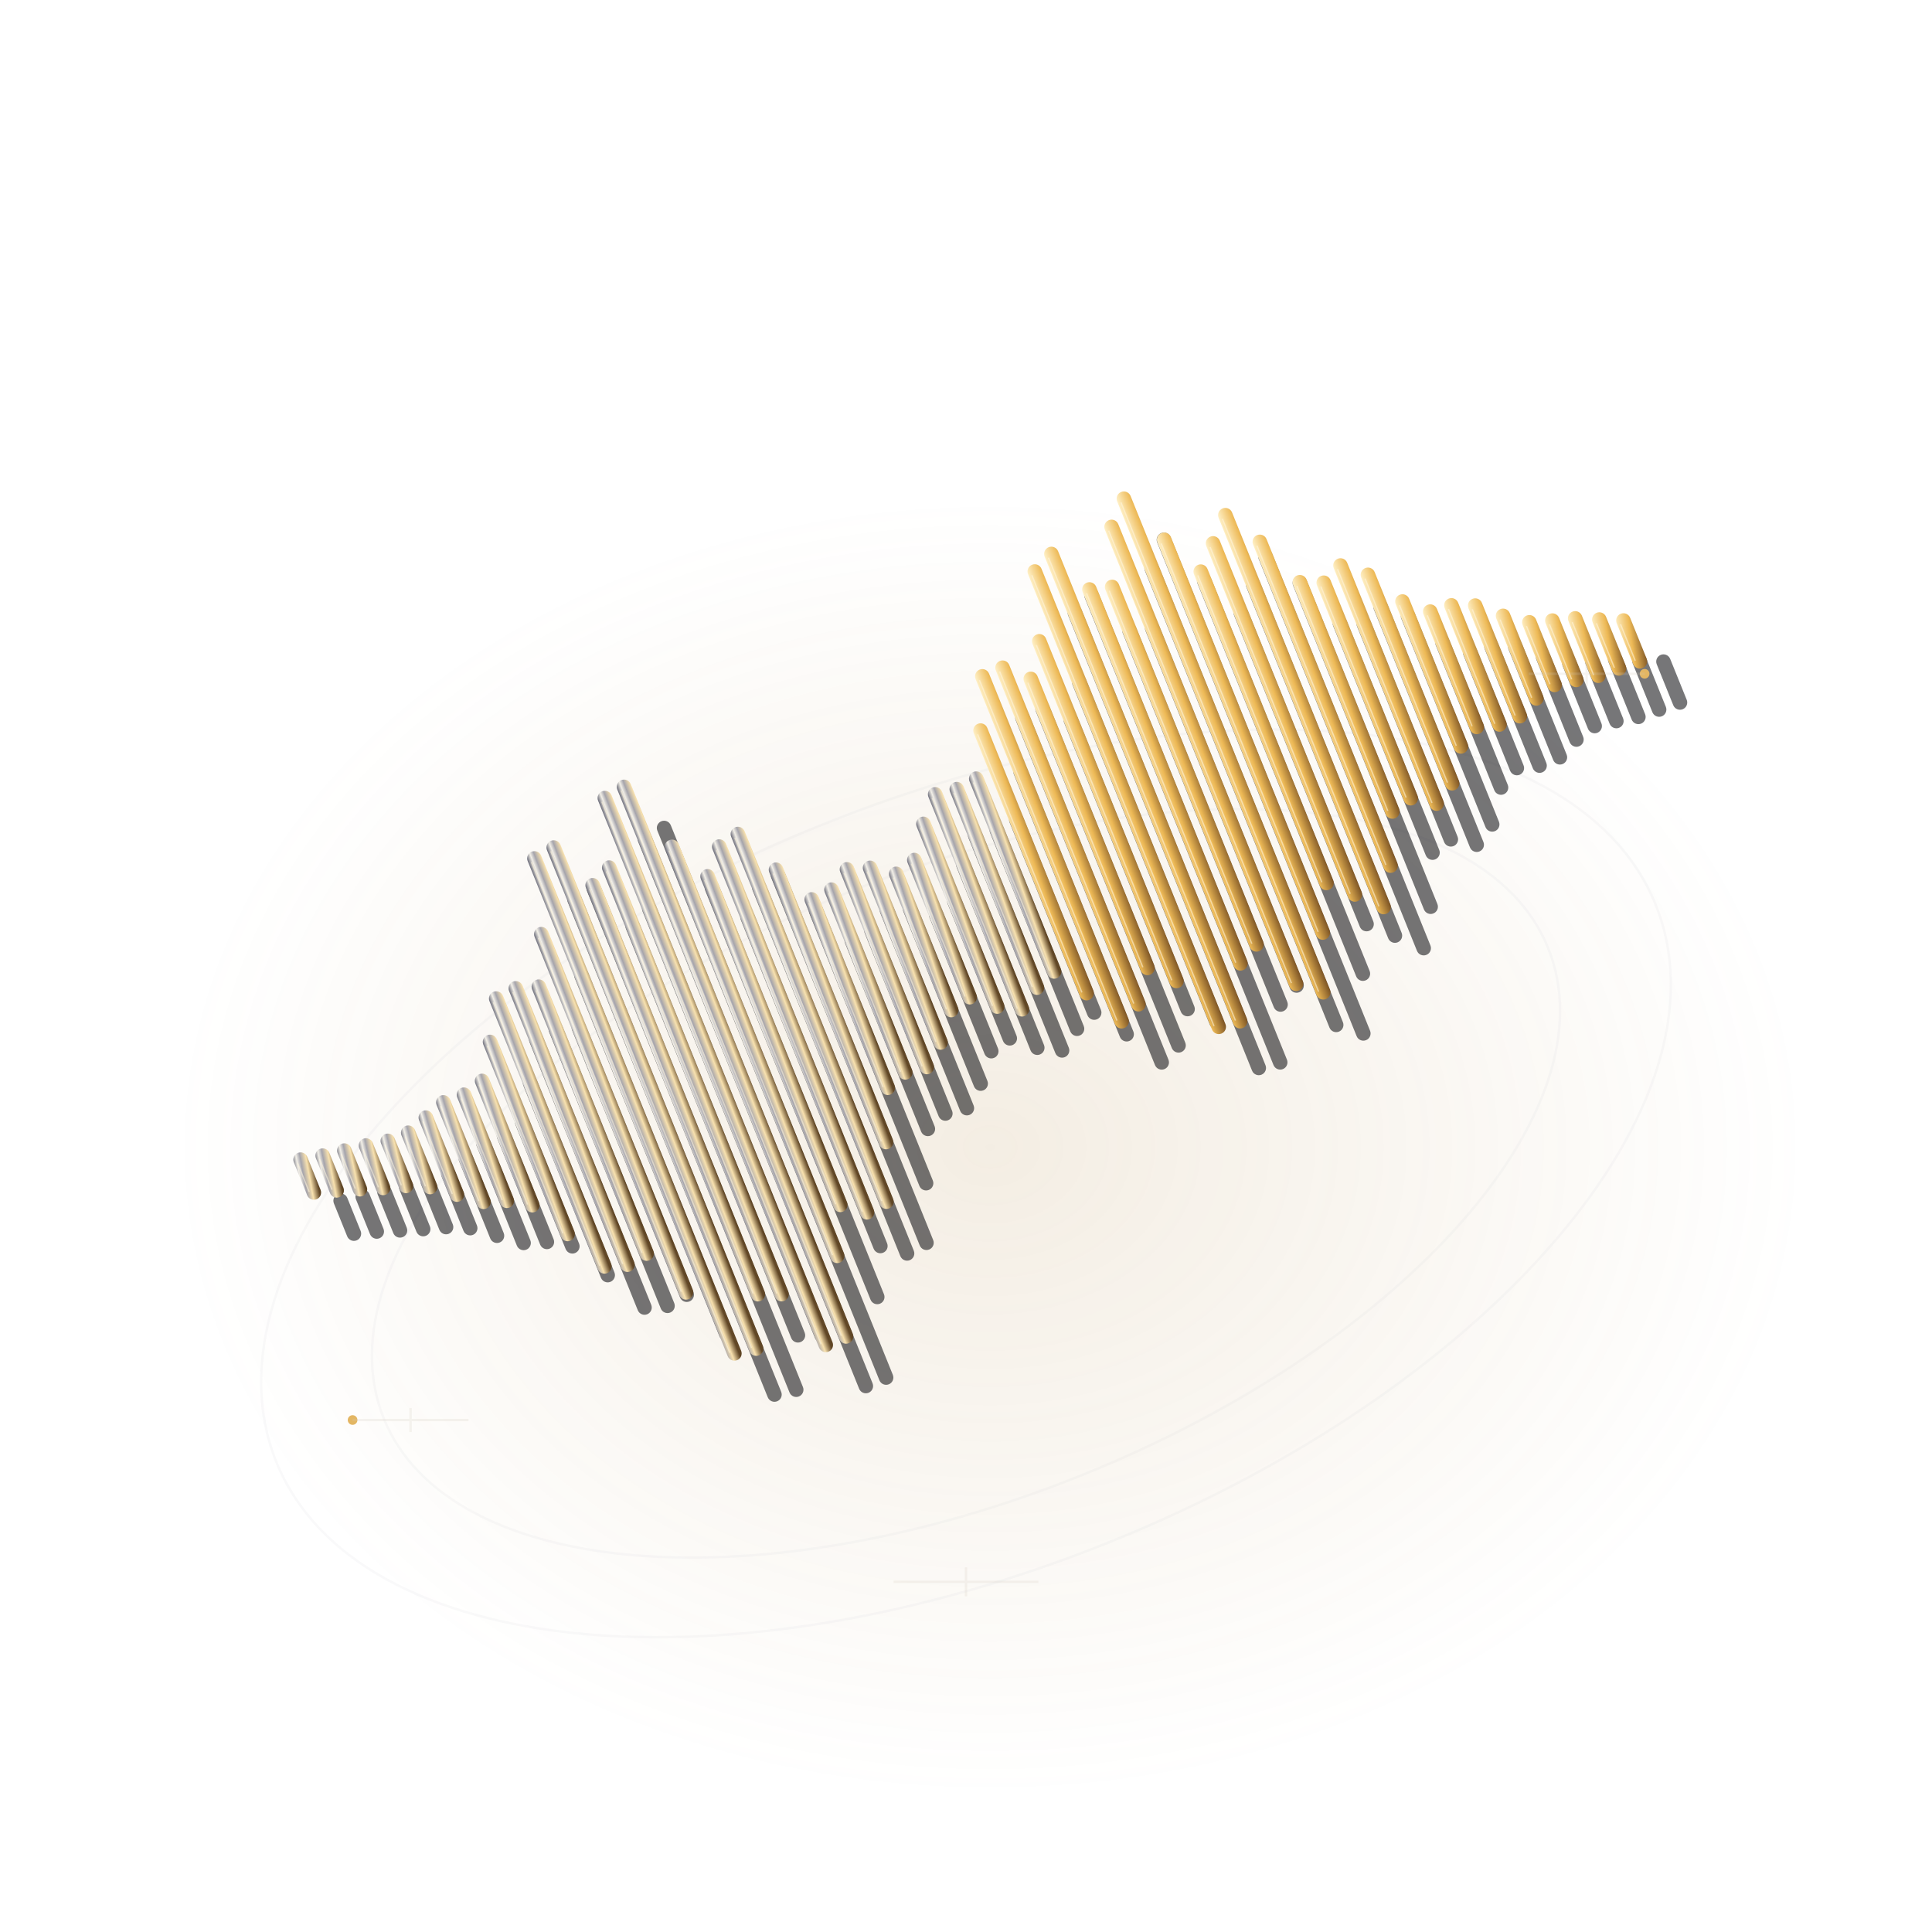
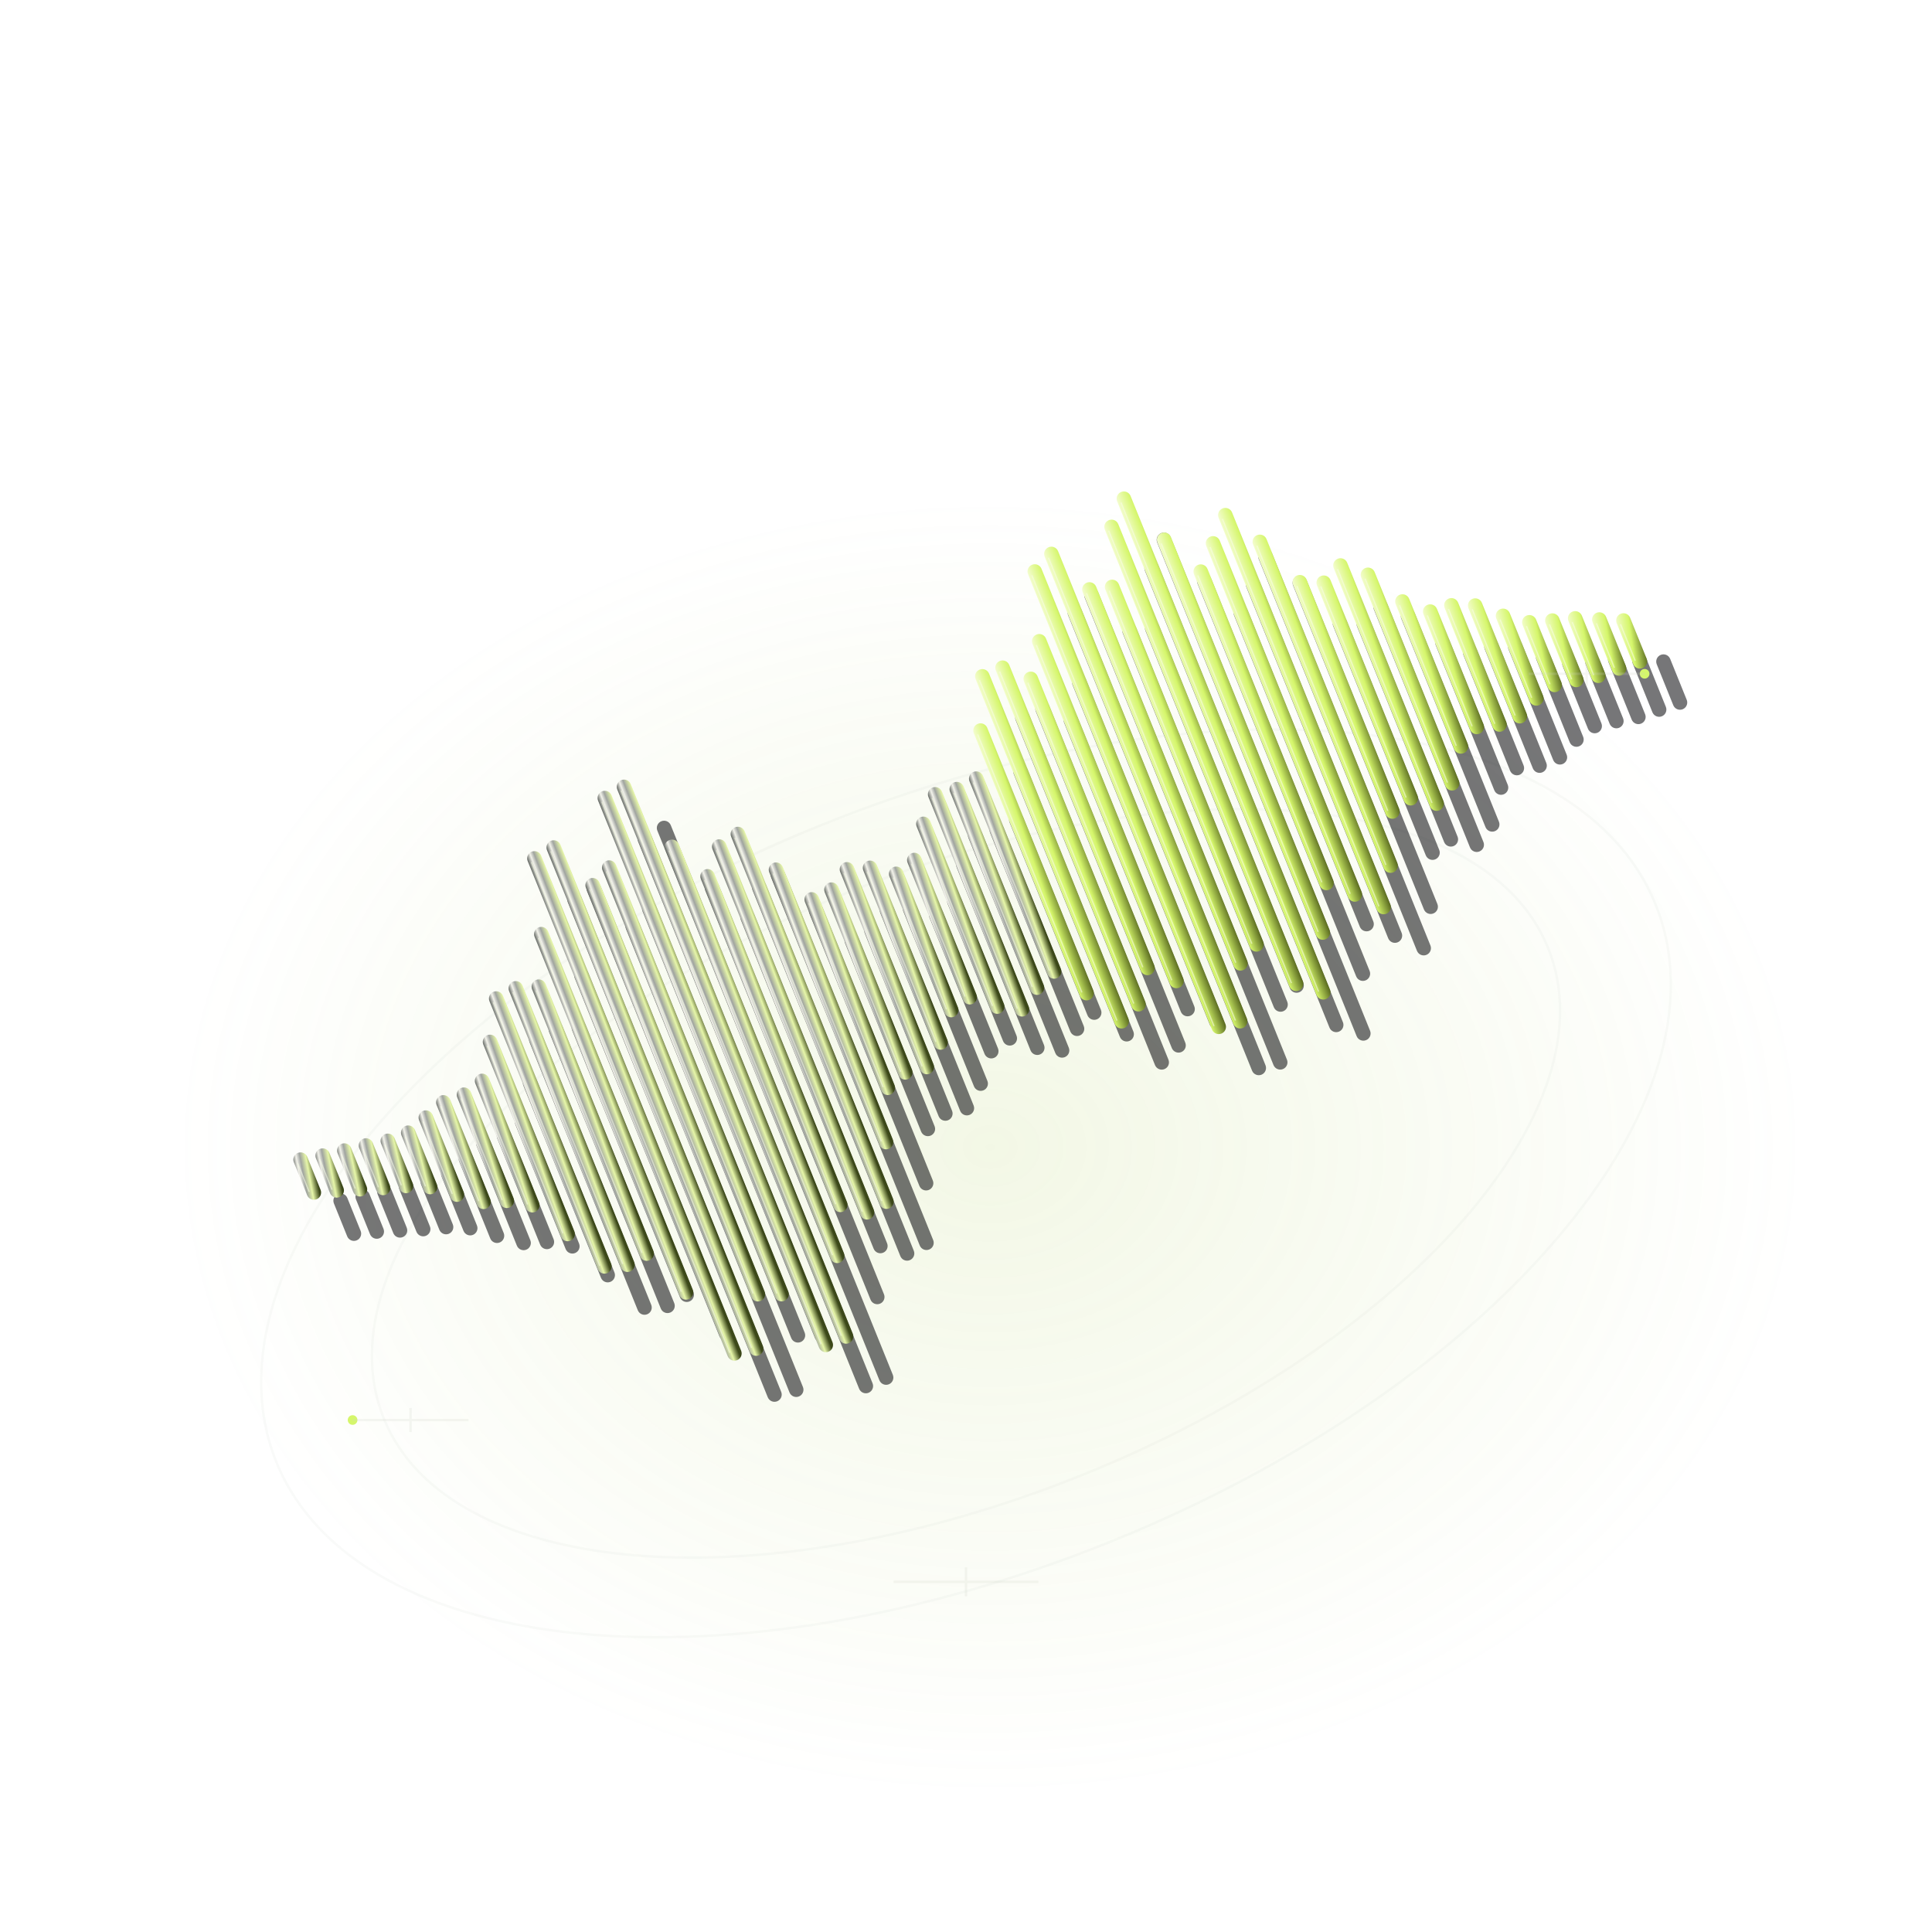
<svg xmlns="http://www.w3.org/2000/svg" width="800" height="800" viewBox="0 0 800 800">
  <defs>
    <linearGradient id="metal" x1="0" y1="0" x2="1" y2=".7">
-       <stop stop-color="#666775" />
-       <stop offset=".22" stop-color="#f2efe7" />
-       <stop offset=".4" stop-color="#a5a4ac" />
-       <stop offset=".67" stop-color="#f8e1ae" />
-       <stop offset="1" stop-color="#614726" />
+       <stop stop-color="#5d625d" />
+       <stop offset=".22" stop-color="#f2f2ea" />
+       <stop offset=".4" stop-color="#a0a4a0" />
+       <stop offset=".67" stop-color="#e6f6a8" />
+       <stop offset="1" stop-color="#3c4819" />
    </linearGradient>
-     <linearGradient id="amber" x1="0" y1="0" x2="1" y2="1">
-       <stop stop-color="#fff1c8" />
-       <stop offset=".5" stop-color="#edb956" />
-       <stop offset="1" stop-color="#795123" />
+     <linearGradient id="lime" x1="0" y1="0" x2="1" y2="1">
+       <stop stop-color="#f4fdd0" />
+       <stop offset=".5" stop-color="#d5f66b" />
+       <stop offset="1" stop-color="#56661d" />
    </linearGradient>
    <linearGradient id="glass" x1="0" y1="0" x2="1" y2="1">
-       <stop stop-color="#d4d1ec" stop-opacity=".13" />
-       <stop offset=".5" stop-color="#9c8bc9" stop-opacity=".035" />
-       <stop offset="1" stop-color="#9c8bc9" stop-opacity=".17" />
+       <stop stop-color="#dfe3d8" stop-opacity=".13" />
+       <stop offset=".5" stop-color="#8f978c" stop-opacity=".035" />
+       <stop offset="1" stop-color="#8f978c" stop-opacity=".17" />
    </linearGradient>
    <radialGradient id="haze">
-       <stop stop-color="#af8137" stop-opacity=".14" />
-       <stop offset="1" stop-color="#af8137" stop-opacity="0" />
+       <stop stop-color="#a8c94a" stop-opacity=".14" />
+       <stop offset="1" stop-color="#a8c94a" stop-opacity="0" />
    </radialGradient>
-     <radialGradient id="violet">
-       <stop stop-color="#8570b8" stop-opacity=".17" />
-       <stop offset="1" stop-color="#8570b8" stop-opacity="0" />
+     <radialGradient id="sage">
+       <stop stop-color="#6f7a6c" stop-opacity=".17" />
+       <stop offset="1" stop-color="#6f7a6c" stop-opacity="0" />
    </radialGradient>
  </defs>
  <ellipse cx="410" cy="475" rx="340" ry="270" fill="url(#haze)" />
-   <g fill="none" stroke="#c5c1cc" stroke-opacity=".09">
+   <g fill="none" stroke="#c4c8c0" stroke-opacity=".09">
    <ellipse cx="400" cy="490" rx="308" ry="160" transform="rotate(-22 400 490)" />
    <ellipse cx="400" cy="490" rx="260" ry="130" transform="rotate(-22 400 490)" />
  </g>
  <g transform="translate(0 -20) rotate(-22 400 400)">
    <rect x="113" y="408.65" width="6" height="20.71" rx="3" fill="#050609" opacity=".55" />
    <rect x="104" y="386.65" width="6" height="20.71" rx="3" fill="url(#metal)" />
-     <path d="M105.3 390.65v12.71" stroke="#fff6df" stroke-width=".55" opacity=".55" />
+     <path d="M105.3 390.65v12.71" stroke="#f8fde6" stroke-width=".55" opacity=".55" />
    <rect x="122.1" y="410.54" width="6" height="21.55" rx="3" fill="#050609" opacity=".55" />
    <rect x="113.1" y="388.54" width="6" height="21.55" rx="3" fill="url(#metal)" />
-     <path d="M114.4 392.54v13.55" stroke="#fff6df" stroke-width=".55" opacity=".55" />
+     <path d="M114.4 392.54v13.55" stroke="#f8fde6" stroke-width=".55" opacity=".55" />
    <rect x="131.2" y="411.96" width="6" height="23.3" rx="3" fill="#050609" opacity=".55" />
    <rect x="122.2" y="389.96" width="6" height="23.3" rx="3" fill="url(#metal)" />
-     <path d="M123.5 393.96v15.3" stroke="#fff6df" stroke-width=".55" opacity=".55" />
+     <path d="M123.5 393.96v15.3" stroke="#f8fde6" stroke-width=".55" opacity=".55" />
    <rect x="140.3" y="413.37" width="6" height="24.98" rx="3" fill="#050609" opacity=".55" />
    <rect x="131.3" y="391.37" width="6" height="24.98" rx="3" fill="url(#metal)" />
-     <path d="M132.6 395.37v16.98" stroke="#fff6df" stroke-width=".55" opacity=".55" />
+     <path d="M132.6 395.37v16.98" stroke="#f8fde6" stroke-width=".55" opacity=".55" />
    <rect x="149.4" y="414.97" width="6" height="26.16" rx="3" fill="#050609" opacity=".55" />
    <rect x="140.4" y="392.97" width="6" height="26.16" rx="3" fill="url(#metal)" />
-     <path d="M141.7 396.97v18.16" stroke="#fff6df" stroke-width=".55" opacity=".55" />
+     <path d="M141.7 396.97v18.16" stroke="#f8fde6" stroke-width=".55" opacity=".55" />
    <rect x="158.5" y="415.01" width="6" height="30.28" rx="3" fill="#050609" opacity=".55" />
    <rect x="149.5" y="393.01" width="6" height="30.28" rx="3" fill="url(#metal)" />
-     <path d="M150.8 397.01v22.28" stroke="#fff6df" stroke-width=".55" opacity=".55" />
+     <path d="M150.8 397.01v22.28" stroke="#f8fde6" stroke-width=".55" opacity=".55" />
    <rect x="167.6" y="411.95" width="6" height="40.41" rx="3" fill="#050609" opacity=".55" />
    <rect x="158.6" y="389.95" width="6" height="40.41" rx="3" fill="url(#metal)" />
-     <path d="M159.9 393.95v32.41" stroke="#fff6df" stroke-width=".55" opacity=".55" />
+     <path d="M159.9 393.95v32.41" stroke="#f8fde6" stroke-width=".55" opacity=".55" />
    <rect x="176.7" y="408.81" width="6" height="50.44" rx="3" fill="#050609" opacity=".55" />
    <rect x="167.7" y="386.81" width="6" height="50.44" rx="3" fill="url(#metal)" />
-     <path d="M169 390.81v42.44" stroke="#fff6df" stroke-width=".55" opacity=".55" />
+     <path d="M169 390.81v42.44" stroke="#f8fde6" stroke-width=".55" opacity=".55" />
    <rect x="185.8" y="409.06" width="6" height="53.41" rx="3" fill="#050609" opacity=".55" />
    <rect x="176.8" y="387.06" width="6" height="53.41" rx="3" fill="url(#metal)" />
-     <path d="M178.1 391.06v45.41" stroke="#fff6df" stroke-width=".55" opacity=".55" />
+     <path d="M178.1 391.06v45.41" stroke="#f8fde6" stroke-width=".55" opacity=".55" />
    <rect x="194.9" y="406.58" width="6" height="61.53" rx="3" fill="#050609" opacity=".55" />
    <rect x="185.9" y="384.58" width="6" height="61.53" rx="3" fill="url(#metal)" />
-     <path d="M187.2 388.58v53.53" stroke="#fff6df" stroke-width=".55" opacity=".55" />
+     <path d="M187.2 388.58v53.53" stroke="#f8fde6" stroke-width=".55" opacity=".55" />
    <rect x="204" y="392.85" width="6" height="91.8" rx="3" fill="#050609" opacity=".55" />
    <rect x="195" y="370.85" width="6" height="91.8" rx="3" fill="url(#metal)" />
-     <path d="M196.3 374.85v83.8" stroke="#fff6df" stroke-width=".55" opacity=".55" />
+     <path d="M196.3 374.85v83.8" stroke="#f8fde6" stroke-width=".55" opacity=".55" />
    <rect x="213.1" y="377.15" width="6" height="125.65" rx="3" fill="#050609" opacity=".55" />
    <rect x="204.1" y="355.15" width="6" height="125.65" rx="3" fill="url(#metal)" />
-     <path d="M205.4 359.15v117.65" stroke="#fff6df" stroke-width=".55" opacity=".55" />
+     <path d="M205.4 359.15v117.65" stroke="#f8fde6" stroke-width=".55" opacity=".55" />
    <rect x="222.2" y="376.28" width="6" height="129.44" rx="3" fill="#050609" opacity=".55" />
    <rect x="213.2" y="354.28" width="6" height="129.44" rx="3" fill="url(#metal)" />
-     <path d="M214.5 358.28v121.44" stroke="#fff6df" stroke-width=".55" opacity=".55" />
+     <path d="M214.5 358.28v121.44" stroke="#f8fde6" stroke-width=".55" opacity=".55" />
    <rect x="231.3" y="379.21" width="6" height="125.22" rx="3" fill="#050609" opacity=".55" />
    <rect x="222.3" y="357.21" width="6" height="125.22" rx="3" fill="url(#metal)" />
-     <path d="M223.6 361.21v117.22" stroke="#fff6df" stroke-width=".55" opacity=".55" />
+     <path d="M223.6 361.21v117.22" stroke="#f8fde6" stroke-width=".55" opacity=".55" />
    <rect x="240.4" y="359.43" width="6" height="166.01" rx="3" fill="#050609" opacity=".55" />
    <rect x="231.4" y="337.43" width="6" height="166.01" rx="3" fill="url(#metal)" />
-     <path d="M232.7 341.43v158.01" stroke="#fff6df" stroke-width=".55" opacity=".55" />
+     <path d="M232.7 341.43v158.01" stroke="#f8fde6" stroke-width=".55" opacity=".55" />
    <rect x="249.5" y="329.28" width="6" height="227.09" rx="3" fill="#050609" opacity=".55" />
    <rect x="240.5" y="307.28" width="6" height="227.09" rx="3" fill="url(#metal)" />
-     <path d="M241.8 311.28v219.09" stroke="#fff6df" stroke-width=".55" opacity=".55" />
+     <path d="M241.8 311.28v219.09" stroke="#f8fde6" stroke-width=".55" opacity=".55" />
    <rect x="258.6" y="328.09" width="6" height="229.8" rx="3" fill="#050609" opacity=".55" />
    <rect x="249.6" y="306.09" width="6" height="229.8" rx="3" fill="url(#metal)" />
-     <path d="M250.9 310.09v221.8" stroke="#fff6df" stroke-width=".55" opacity=".55" />
+     <path d="M250.9 310.09v221.8" stroke="#f8fde6" stroke-width=".55" opacity=".55" />
    <rect x="267.7" y="348.61" width="6" height="188.66" rx="3" fill="#050609" opacity=".55" />
    <rect x="258.7" y="326.61" width="6" height="188.66" rx="3" fill="url(#metal)" />
-     <path d="M260 330.61v180.66" stroke="#fff6df" stroke-width=".55" opacity=".55" />
+     <path d="M260 330.61v180.66" stroke="#f8fde6" stroke-width=".55" opacity=".55" />
    <rect x="276.8" y="344.4" width="6" height="196.52" rx="3" fill="#050609" opacity=".55" />
    <rect x="267.8" y="322.4" width="6" height="196.52" rx="3" fill="url(#metal)" />
-     <path d="M269.1 326.4v188.52" stroke="#fff6df" stroke-width=".55" opacity=".55" />
+     <path d="M269.1 326.4v188.52" stroke="#f8fde6" stroke-width=".55" opacity=".55" />
    <rect x="285.9" y="317.03" width="6" height="250.25" rx="3" fill="#050609" opacity=".55" />
    <rect x="276.9" y="295.03" width="6" height="250.25" rx="3" fill="url(#metal)" />
-     <path d="M278.2 299.03v242.25" stroke="#fff6df" stroke-width=".55" opacity=".55" />
+     <path d="M278.2 299.03v242.25" stroke="#f8fde6" stroke-width=".55" opacity=".55" />
    <rect x="295" y="315.71" width="6" height="251.46" rx="3" fill="#050609" opacity=".55" />
    <rect x="286" y="293.71" width="6" height="251.46" rx="3" fill="url(#metal)" />
-     <path d="M287.3 297.71v243.46" stroke="#fff6df" stroke-width=".55" opacity=".55" />
+     <path d="M287.3 297.71v243.46" stroke="#f8fde6" stroke-width=".55" opacity=".55" />
    <rect x="304.1" y="346.17" width="6" height="188.68" rx="3" fill="#050609" opacity=".55" />
    <rect x="295.1" y="324.17" width="6" height="188.68" rx="3" fill="url(#metal)" />
-     <path d="M296.4 328.17v180.68" stroke="#fff6df" stroke-width=".55" opacity=".55" />
+     <path d="M296.4 328.17v180.68" stroke="#f8fde6" stroke-width=".55" opacity=".55" />
    <rect x="313.2" y="363.01" width="6" height="152.76" rx="3" fill="#050609" opacity=".55" />
    <rect x="304.2" y="341.01" width="6" height="152.76" rx="3" fill="url(#metal)" />
-     <path d="M305.5 345.01v144.76" stroke="#fff6df" stroke-width=".55" opacity=".55" />
+     <path d="M305.5 345.01v144.76" stroke="#f8fde6" stroke-width=".55" opacity=".55" />
    <rect x="322.3" y="353.39" width="6" height="169.37" rx="3" fill="#050609" opacity=".55" />
    <rect x="313.3" y="331.39" width="6" height="169.37" rx="3" fill="url(#metal)" />
-     <path d="M314.6 335.39v161.37" stroke="#fff6df" stroke-width=".55" opacity=".55" />
+     <path d="M314.6 335.39v161.37" stroke="#f8fde6" stroke-width=".55" opacity=".55" />
    <rect x="331.4" y="351.47" width="6" height="170.21" rx="3" fill="#050609" opacity=".55" />
    <rect x="322.4" y="329.47" width="6" height="170.21" rx="3" fill="url(#metal)" />
-     <path d="M323.7 333.47v162.21" stroke="#fff6df" stroke-width=".55" opacity=".55" />
+     <path d="M323.7 333.47v162.21" stroke="#f8fde6" stroke-width=".55" opacity=".55" />
    <rect x="340.5" y="371.09" width="6" height="127.66" rx="3" fill="#050609" opacity=".55" />
    <rect x="331.5" y="349.09" width="6" height="127.66" rx="3" fill="url(#metal)" />
-     <path d="M332.8 353.09v119.66" stroke="#fff6df" stroke-width=".55" opacity=".55" />
+     <path d="M332.8 353.09v119.66" stroke="#f8fde6" stroke-width=".55" opacity=".55" />
    <rect x="349.6" y="388.03" width="6" height="90.15" rx="3" fill="#050609" opacity=".55" />
    <rect x="340.6" y="366.03" width="6" height="90.15" rx="3" fill="url(#metal)" />
-     <path d="M341.9 370.03v82.15" stroke="#fff6df" stroke-width=".55" opacity=".55" />
+     <path d="M341.9 370.03v82.15" stroke="#f8fde6" stroke-width=".55" opacity=".55" />
    <rect x="358.7" y="387.35" width="6" height="87.63" rx="3" fill="#050609" opacity=".55" />
    <rect x="349.7" y="365.35" width="6" height="87.63" rx="3" fill="url(#metal)" />
-     <path d="M351 369.35v79.63" stroke="#fff6df" stroke-width=".55" opacity=".55" />
+     <path d="M351 369.35v79.63" stroke="#f8fde6" stroke-width=".55" opacity=".55" />
    <rect x="367.8" y="381.96" width="6" height="94.3" rx="3" fill="#050609" opacity=".55" />
    <rect x="358.8" y="359.96" width="6" height="94.3" rx="3" fill="url(#metal)" />
-     <path d="M360.1 363.96v86.3" stroke="#fff6df" stroke-width=".55" opacity=".55" />
+     <path d="M360.1 363.96v86.3" stroke="#f8fde6" stroke-width=".55" opacity=".55" />
    <rect x="376.9" y="384.96" width="6" height="84.02" rx="3" fill="#050609" opacity=".55" />
    <rect x="367.9" y="362.96" width="6" height="84.02" rx="3" fill="url(#metal)" />
-     <path d="M369.2 366.96v76.02" stroke="#fff6df" stroke-width=".55" opacity=".55" />
+     <path d="M369.2 366.96v76.02" stroke="#f8fde6" stroke-width=".55" opacity=".55" />
    <rect x="386" y="391.31" width="6" height="66.86" rx="3" fill="#050609" opacity=".55" />
    <rect x="377" y="369.31" width="6" height="66.86" rx="3" fill="url(#metal)" />
-     <path d="M378.3 373.31v58.86" stroke="#fff6df" stroke-width=".55" opacity=".55" />
+     <path d="M378.3 373.31v58.86" stroke="#f8fde6" stroke-width=".55" opacity=".55" />
    <rect x="395.1" y="388.83" width="6" height="67.28" rx="3" fill="#050609" opacity=".55" />
    <rect x="386.1" y="366.83" width="6" height="67.28" rx="3" fill="url(#metal)" />
-     <path d="M387.4 370.83v59.28" stroke="#fff6df" stroke-width=".55" opacity=".55" />
+     <path d="M387.4 370.83v59.28" stroke="#f8fde6" stroke-width=".55" opacity=".55" />
    <rect x="404.2" y="376.35" width="6" height="87.63" rx="3" fill="#050609" opacity=".55" />
    <rect x="395.2" y="354.35" width="6" height="87.63" rx="3" fill="url(#metal)" />
-     <path d="M396.5 358.35v79.63" stroke="#fff6df" stroke-width=".55" opacity=".55" />
+     <path d="M396.5 358.35v79.63" stroke="#f8fde6" stroke-width=".55" opacity=".55" />
    <rect x="413.3" y="366.83" width="6" height="102.03" rx="3" fill="#050609" opacity=".55" />
    <rect x="404.3" y="344.83" width="6" height="102.03" rx="3" fill="url(#metal)" />
-     <path d="M405.6 348.83v94.03" stroke="#fff6df" stroke-width=".55" opacity=".55" />
+     <path d="M405.6 348.83v94.03" stroke="#f8fde6" stroke-width=".55" opacity=".55" />
    <rect x="422.4" y="368.2" width="6" height="94.67" rx="3" fill="#050609" opacity=".55" />
    <rect x="413.4" y="346.2" width="6" height="94.67" rx="3" fill="url(#metal)" />
-     <path d="M414.7 350.2v86.67" stroke="#fff6df" stroke-width=".55" opacity=".55" />
+     <path d="M414.7 350.2v86.67" stroke="#f8fde6" stroke-width=".55" opacity=".55" />
    <rect x="431.5" y="367.19" width="6" height="92.13" rx="3" fill="#050609" opacity=".55" />
    <rect x="422.5" y="345.19" width="6" height="92.13" rx="3" fill="url(#metal)" />
-     <path d="M423.8 349.19v84.13" stroke="#fff6df" stroke-width=".55" opacity=".55" />
+     <path d="M423.8 349.19v84.13" stroke="#f8fde6" stroke-width=".55" opacity=".55" />
    <rect x="440.6" y="349.4" width="6" height="123.27" rx="3" fill="#050609" opacity=".55" />
-     <rect x="431.6" y="327.4" width="6" height="123.27" rx="3" fill="url(#amber)" />
-     <path d="M432.9 331.4v115.27" stroke="#fff6df" stroke-width=".55" opacity=".55" />
+     <rect x="431.6" y="327.4" width="6" height="123.27" rx="3" fill="url(#lime)" />
+     <path d="M432.9 331.4v115.27" stroke="#f8fde6" stroke-width=".55" opacity=".55" />
    <rect x="449.7" y="328.86" width="6" height="160.05" rx="3" fill="#050609" opacity=".55" />
-     <rect x="440.7" y="306.86" width="6" height="160.05" rx="3" fill="url(#amber)" />
-     <path d="M442 310.86v152.05" stroke="#fff6df" stroke-width=".55" opacity=".55" />
+     <rect x="440.7" y="306.86" width="6" height="160.05" rx="3" fill="url(#lime)" />
+     <path d="M442 310.86v152.05" stroke="#f8fde6" stroke-width=".55" opacity=".55" />
    <rect x="458.8" y="328.68" width="6" height="156.31" rx="3" fill="#050609" opacity=".55" />
-     <rect x="449.8" y="306.68" width="6" height="156.31" rx="3" fill="url(#amber)" />
-     <path d="M451.1 310.68v148.31" stroke="#fff6df" stroke-width=".55" opacity=".55" />
+     <rect x="449.8" y="306.68" width="6" height="156.31" rx="3" fill="url(#lime)" />
+     <path d="M451.1 310.68v148.31" stroke="#f8fde6" stroke-width=".55" opacity=".55" />
    <rect x="467.9" y="337.34" width="6" height="135.11" rx="3" fill="#050609" opacity=".55" />
-     <rect x="458.9" y="315.34" width="6" height="135.11" rx="3" fill="url(#amber)" />
-     <path d="M460.2 319.34v127.11" stroke="#fff6df" stroke-width=".55" opacity=".55" />
+     <rect x="458.9" y="315.34" width="6" height="135.11" rx="3" fill="url(#lime)" />
+     <path d="M460.2 319.34v127.11" stroke="#f8fde6" stroke-width=".55" opacity=".55" />
    <rect x="477" y="324.23" width="6" height="157.71" rx="3" fill="#050609" opacity=".55" />
-     <rect x="468" y="302.23" width="6" height="157.71" rx="3" fill="url(#amber)" />
-     <path d="M469.3 306.23v149.71" stroke="#fff6df" stroke-width=".55" opacity=".55" />
+     <rect x="468" y="302.23" width="6" height="157.71" rx="3" fill="url(#lime)" />
+     <path d="M469.3 306.23v149.71" stroke="#f8fde6" stroke-width=".55" opacity=".55" />
    <rect x="486.1" y="296.74" width="6" height="209.37" rx="3" fill="#050609" opacity=".55" />
-     <rect x="477.1" y="274.74" width="6" height="209.37" rx="3" fill="url(#amber)" />
-     <path d="M478.4 278.74v201.37" stroke="#fff6df" stroke-width=".55" opacity=".55" />
+     <rect x="477.1" y="274.74" width="6" height="209.37" rx="3" fill="url(#lime)" />
+     <path d="M478.4 278.74v201.37" stroke="#f8fde6" stroke-width=".55" opacity=".55" />
    <rect x="495.2" y="292.58" width="6" height="214.7" rx="3" fill="#050609" opacity=".55" />
-     <rect x="486.2" y="270.58" width="6" height="214.7" rx="3" fill="url(#amber)" />
-     <path d="M487.5 274.58v206.7" stroke="#fff6df" stroke-width=".55" opacity=".55" />
+     <rect x="486.2" y="270.58" width="6" height="214.7" rx="3" fill="url(#lime)" />
+     <path d="M487.5 274.58v206.7" stroke="#f8fde6" stroke-width=".55" opacity=".55" />
    <rect x="504.3" y="312.11" width="6" height="173.01" rx="3" fill="#050609" opacity=".55" />
-     <rect x="495.3" y="290.11" width="6" height="173.01" rx="3" fill="url(#amber)" />
-     <path d="M496.6 294.11v165.01" stroke="#fff6df" stroke-width=".55" opacity=".55" />
+     <rect x="495.3" y="290.11" width="6" height="173.01" rx="3" fill="url(#lime)" />
+     <path d="M496.6 294.11v165.01" stroke="#f8fde6" stroke-width=".55" opacity=".55" />
    <rect x="513.4" y="314.66" width="6" height="165.66" rx="3" fill="#050609" opacity=".55" />
-     <rect x="504.4" y="292.66" width="6" height="165.66" rx="3" fill="url(#amber)" />
-     <path d="M505.7 296.66v157.66" stroke="#fff6df" stroke-width=".55" opacity=".55" />
+     <rect x="504.4" y="292.66" width="6" height="165.66" rx="3" fill="url(#lime)" />
+     <path d="M505.7 296.66v157.66" stroke="#f8fde6" stroke-width=".55" opacity=".55" />
    <rect x="522.5" y="291.53" width="6" height="210.06" rx="3" fill="#050609" opacity=".55" />
-     <rect x="513.5" y="269.53" width="6" height="210.06" rx="3" fill="url(#amber)" />
-     <path d="M514.8 273.53v202.06" stroke="#fff6df" stroke-width=".55" opacity=".55" />
+     <rect x="513.5" y="269.53" width="6" height="210.06" rx="3" fill="url(#lime)" />
+     <path d="M514.8 273.53v202.06" stroke="#f8fde6" stroke-width=".55" opacity=".55" />
    <rect x="531.6" y="282.62" width="6" height="226.45" rx="3" fill="#050609" opacity=".55" />
-     <rect x="522.6" y="260.62" width="6" height="226.45" rx="3" fill="url(#amber)" />
-     <path d="M523.9 264.62v218.45" stroke="#fff6df" stroke-width=".55" opacity=".55" />
+     <rect x="522.6" y="260.62" width="6" height="226.45" rx="3" fill="url(#lime)" />
+     <path d="M523.9 264.62v218.45" stroke="#f8fde6" stroke-width=".55" opacity=".55" />
    <rect x="540.7" y="304.64" width="6" height="181.41" rx="3" fill="#050609" opacity=".55" />
-     <rect x="531.7" y="282.64" width="6" height="181.41" rx="3" fill="url(#amber)" />
-     <path d="M533 286.64v173.41" stroke="#fff6df" stroke-width=".55" opacity=".55" />
+     <rect x="531.7" y="282.64" width="6" height="181.41" rx="3" fill="url(#lime)" />
+     <path d="M533 286.64v173.41" stroke="#f8fde6" stroke-width=".55" opacity=".55" />
    <rect x="549.8" y="322.53" width="6" height="145.06" rx="3" fill="#050609" opacity=".55" />
-     <rect x="540.8" y="300.53" width="6" height="145.06" rx="3" fill="url(#amber)" />
-     <path d="M542.1 304.53v137.06" stroke="#fff6df" stroke-width=".55" opacity=".55" />
+     <rect x="540.8" y="300.53" width="6" height="145.06" rx="3" fill="url(#lime)" />
+     <path d="M542.1 304.53v137.06" stroke="#f8fde6" stroke-width=".55" opacity=".55" />
    <rect x="558.9" y="313.6" width="6" height="162.81" rx="3" fill="#050609" opacity=".55" />
-     <rect x="549.9" y="291.6" width="6" height="162.81" rx="3" fill="url(#amber)" />
-     <path d="M551.2 295.6v154.81" stroke="#fff6df" stroke-width=".55" opacity=".55" />
+     <rect x="549.9" y="291.6" width="6" height="162.81" rx="3" fill="url(#lime)" />
+     <path d="M551.2 295.6v154.81" stroke="#f8fde6" stroke-width=".55" opacity=".55" />
    <rect x="568" y="304.67" width="6" height="181.02" rx="3" fill="#050609" opacity=".55" />
-     <rect x="559" y="282.67" width="6" height="181.02" rx="3" fill="url(#amber)" />
-     <path d="M560.3 286.67v173.02" stroke="#fff6df" stroke-width=".55" opacity=".55" />
+     <rect x="559" y="282.67" width="6" height="181.02" rx="3" fill="url(#lime)" />
+     <path d="M560.3 286.67v173.02" stroke="#f8fde6" stroke-width=".55" opacity=".55" />
    <rect x="577.1" y="320.27" width="6" height="150.6" rx="3" fill="#050609" opacity=".55" />
-     <rect x="568.1" y="298.27" width="6" height="150.6" rx="3" fill="url(#amber)" />
-     <path d="M569.4 302.27v142.6" stroke="#fff6df" stroke-width=".55" opacity=".55" />
+     <rect x="568.1" y="298.27" width="6" height="150.6" rx="3" fill="url(#lime)" />
+     <path d="M569.4 302.27v142.6" stroke="#f8fde6" stroke-width=".55" opacity=".55" />
    <rect x="586.2" y="341.97" width="6" height="108.42" rx="3" fill="#050609" opacity=".55" />
-     <rect x="577.2" y="319.97" width="6" height="108.42" rx="3" fill="url(#amber)" />
-     <path d="M578.5 323.97v100.42" stroke="#fff6df" stroke-width=".55" opacity=".55" />
+     <rect x="577.2" y="319.97" width="6" height="108.42" rx="3" fill="url(#lime)" />
+     <path d="M578.5 323.97v100.42" stroke="#f8fde6" stroke-width=".55" opacity=".55" />
    <rect x="595.3" y="345.87" width="6" height="102.26" rx="3" fill="#050609" opacity=".55" />
-     <rect x="586.3" y="323.87" width="6" height="102.26" rx="3" fill="url(#amber)" />
-     <path d="M587.6 327.87v94.26" stroke="#fff6df" stroke-width=".55" opacity=".55" />
+     <rect x="586.3" y="323.87" width="6" height="102.26" rx="3" fill="url(#lime)" />
+     <path d="M587.6 327.87v94.26" stroke="#f8fde6" stroke-width=".55" opacity=".55" />
    <rect x="604.4" y="341.85" width="6" height="112.36" rx="3" fill="#050609" opacity=".55" />
-     <rect x="595.4" y="319.85" width="6" height="112.36" rx="3" fill="url(#amber)" />
-     <path d="M596.7 323.85v104.36" stroke="#fff6df" stroke-width=".55" opacity=".55" />
+     <rect x="595.4" y="319.85" width="6" height="112.36" rx="3" fill="url(#lime)" />
+     <path d="M596.7 323.85v104.36" stroke="#f8fde6" stroke-width=".55" opacity=".55" />
    <rect x="613.5" y="349.69" width="6" height="99.12" rx="3" fill="#050609" opacity=".55" />
-     <rect x="604.5" y="327.69" width="6" height="99.12" rx="3" fill="url(#amber)" />
-     <path d="M605.8 331.69v91.12" stroke="#fff6df" stroke-width=".55" opacity=".55" />
+     <rect x="604.5" y="327.69" width="6" height="99.12" rx="3" fill="url(#lime)" />
+     <path d="M605.8 331.69v91.12" stroke="#f8fde6" stroke-width=".55" opacity=".55" />
    <rect x="622.6" y="365.29" width="6" height="70.74" rx="3" fill="#050609" opacity=".55" />
-     <rect x="613.6" y="343.29" width="6" height="70.74" rx="3" fill="url(#amber)" />
-     <path d="M614.9 347.29v62.74" stroke="#fff6df" stroke-width=".55" opacity=".55" />
+     <rect x="613.6" y="343.29" width="6" height="70.74" rx="3" fill="url(#lime)" />
+     <path d="M614.9 347.29v62.74" stroke="#f8fde6" stroke-width=".55" opacity=".55" />
    <rect x="631.7" y="373.47" width="6" height="57.53" rx="3" fill="#050609" opacity=".55" />
-     <rect x="622.7" y="351.47" width="6" height="57.53" rx="3" fill="url(#amber)" />
-     <path d="M624 355.47v49.53" stroke="#fff6df" stroke-width=".55" opacity=".55" />
+     <rect x="622.7" y="351.47" width="6" height="57.53" rx="3" fill="url(#lime)" />
+     <path d="M624 355.47v49.53" stroke="#f8fde6" stroke-width=".55" opacity=".55" />
    <rect x="640.8" y="374.36" width="6" height="59.23" rx="3" fill="#050609" opacity=".55" />
-     <rect x="631.8" y="352.36" width="6" height="59.23" rx="3" fill="url(#amber)" />
-     <path d="M633.1 356.36v51.23" stroke="#fff6df" stroke-width=".55" opacity=".55" />
+     <rect x="631.8" y="352.36" width="6" height="59.23" rx="3" fill="url(#lime)" />
+     <path d="M633.1 356.36v51.23" stroke="#f8fde6" stroke-width=".55" opacity=".55" />
    <rect x="649.9" y="378.14" width="6" height="55.41" rx="3" fill="#050609" opacity=".55" />
-     <rect x="640.9" y="356.14" width="6" height="55.41" rx="3" fill="url(#amber)" />
-     <path d="M642.2 360.14v47.41" stroke="#fff6df" stroke-width=".55" opacity=".55" />
+     <rect x="640.9" y="356.14" width="6" height="55.41" rx="3" fill="url(#lime)" />
+     <path d="M642.2 360.14v47.41" stroke="#f8fde6" stroke-width=".55" opacity=".55" />
    <rect x="659" y="386.4" width="6" height="42.89" rx="3" fill="#050609" opacity=".55" />
-     <rect x="650" y="364.4" width="6" height="42.89" rx="3" fill="url(#amber)" />
-     <path d="M651.3 368.4v34.89" stroke="#fff6df" stroke-width=".55" opacity=".55" />
+     <rect x="650" y="364.4" width="6" height="42.89" rx="3" fill="url(#lime)" />
+     <path d="M651.3 368.4v34.89" stroke="#f8fde6" stroke-width=".55" opacity=".55" />
    <rect x="668.1" y="392.96" width="6" height="33.98" rx="3" fill="#050609" opacity=".55" />
-     <rect x="659.1" y="370.96" width="6" height="33.98" rx="3" fill="url(#amber)" />
-     <path d="M660.4 374.96v25.98" stroke="#fff6df" stroke-width=".55" opacity=".55" />
+     <rect x="659.1" y="370.96" width="6" height="33.98" rx="3" fill="url(#lime)" />
+     <path d="M660.4 374.96v25.98" stroke="#f8fde6" stroke-width=".55" opacity=".55" />
    <rect x="677.2" y="395.87" width="6" height="32.53" rx="3" fill="#050609" opacity=".55" />
-     <rect x="668.2" y="373.87" width="6" height="32.53" rx="3" fill="url(#amber)" />
-     <path d="M669.5 377.87v24.53" stroke="#fff6df" stroke-width=".55" opacity=".55" />
+     <rect x="668.2" y="373.87" width="6" height="32.53" rx="3" fill="url(#lime)" />
+     <path d="M669.5 377.87v24.53" stroke="#f8fde6" stroke-width=".55" opacity=".55" />
    <rect x="686.3" y="398.56" width="6" height="31.65" rx="3" fill="#050609" opacity=".55" />
-     <rect x="677.3" y="376.56" width="6" height="31.65" rx="3" fill="url(#amber)" />
-     <path d="M678.6 380.56v23.65" stroke="#fff6df" stroke-width=".55" opacity=".55" />
+     <rect x="677.3" y="376.56" width="6" height="31.65" rx="3" fill="url(#lime)" />
+     <path d="M678.6 380.56v23.65" stroke="#f8fde6" stroke-width=".55" opacity=".55" />
    <rect x="695.4" y="402.75" width="6" height="27.86" rx="3" fill="#050609" opacity=".55" />
-     <rect x="686.4" y="380.75" width="6" height="27.86" rx="3" fill="url(#amber)" />
-     <path d="M687.7 384.75v19.86" stroke="#fff6df" stroke-width=".55" opacity=".55" />
+     <rect x="686.4" y="380.75" width="6" height="27.86" rx="3" fill="url(#lime)" />
+     <path d="M687.7 384.75v19.86" stroke="#f8fde6" stroke-width=".55" opacity=".55" />
    <rect x="704.5" y="406.86" width="6" height="24.28" rx="3" fill="#050609" opacity=".55" />
-     <rect x="695.5" y="384.86" width="6" height="24.28" rx="3" fill="url(#amber)" />
-     <path d="M696.8 388.86v16.28" stroke="#fff6df" stroke-width=".55" opacity=".55" />
-   </g>
-   <g fill="#e3b663">
+     <rect x="695.5" y="384.86" width="6" height="24.28" rx="3" fill="url(#lime)" />
+     <path d="M696.8 388.86v16.28" stroke="#f8fde6" stroke-width=".55" opacity=".55" />
+   </g>
+   <g fill="#d5f66b">
    <circle cx="146" cy="588" r="2" />
    <circle cx="681" cy="279" r="2" />
  </g>
-   <g stroke="#d4ccba" stroke-opacity=".2" fill="none">
+   <g stroke="#cfd6c4" stroke-opacity=".2" fill="none">
    <path d="M146 588h48m-24-5v10M633 279h48m-24-5v10" />
    <path d="M370 655h60m-30-6v12" />
  </g>
</svg>
